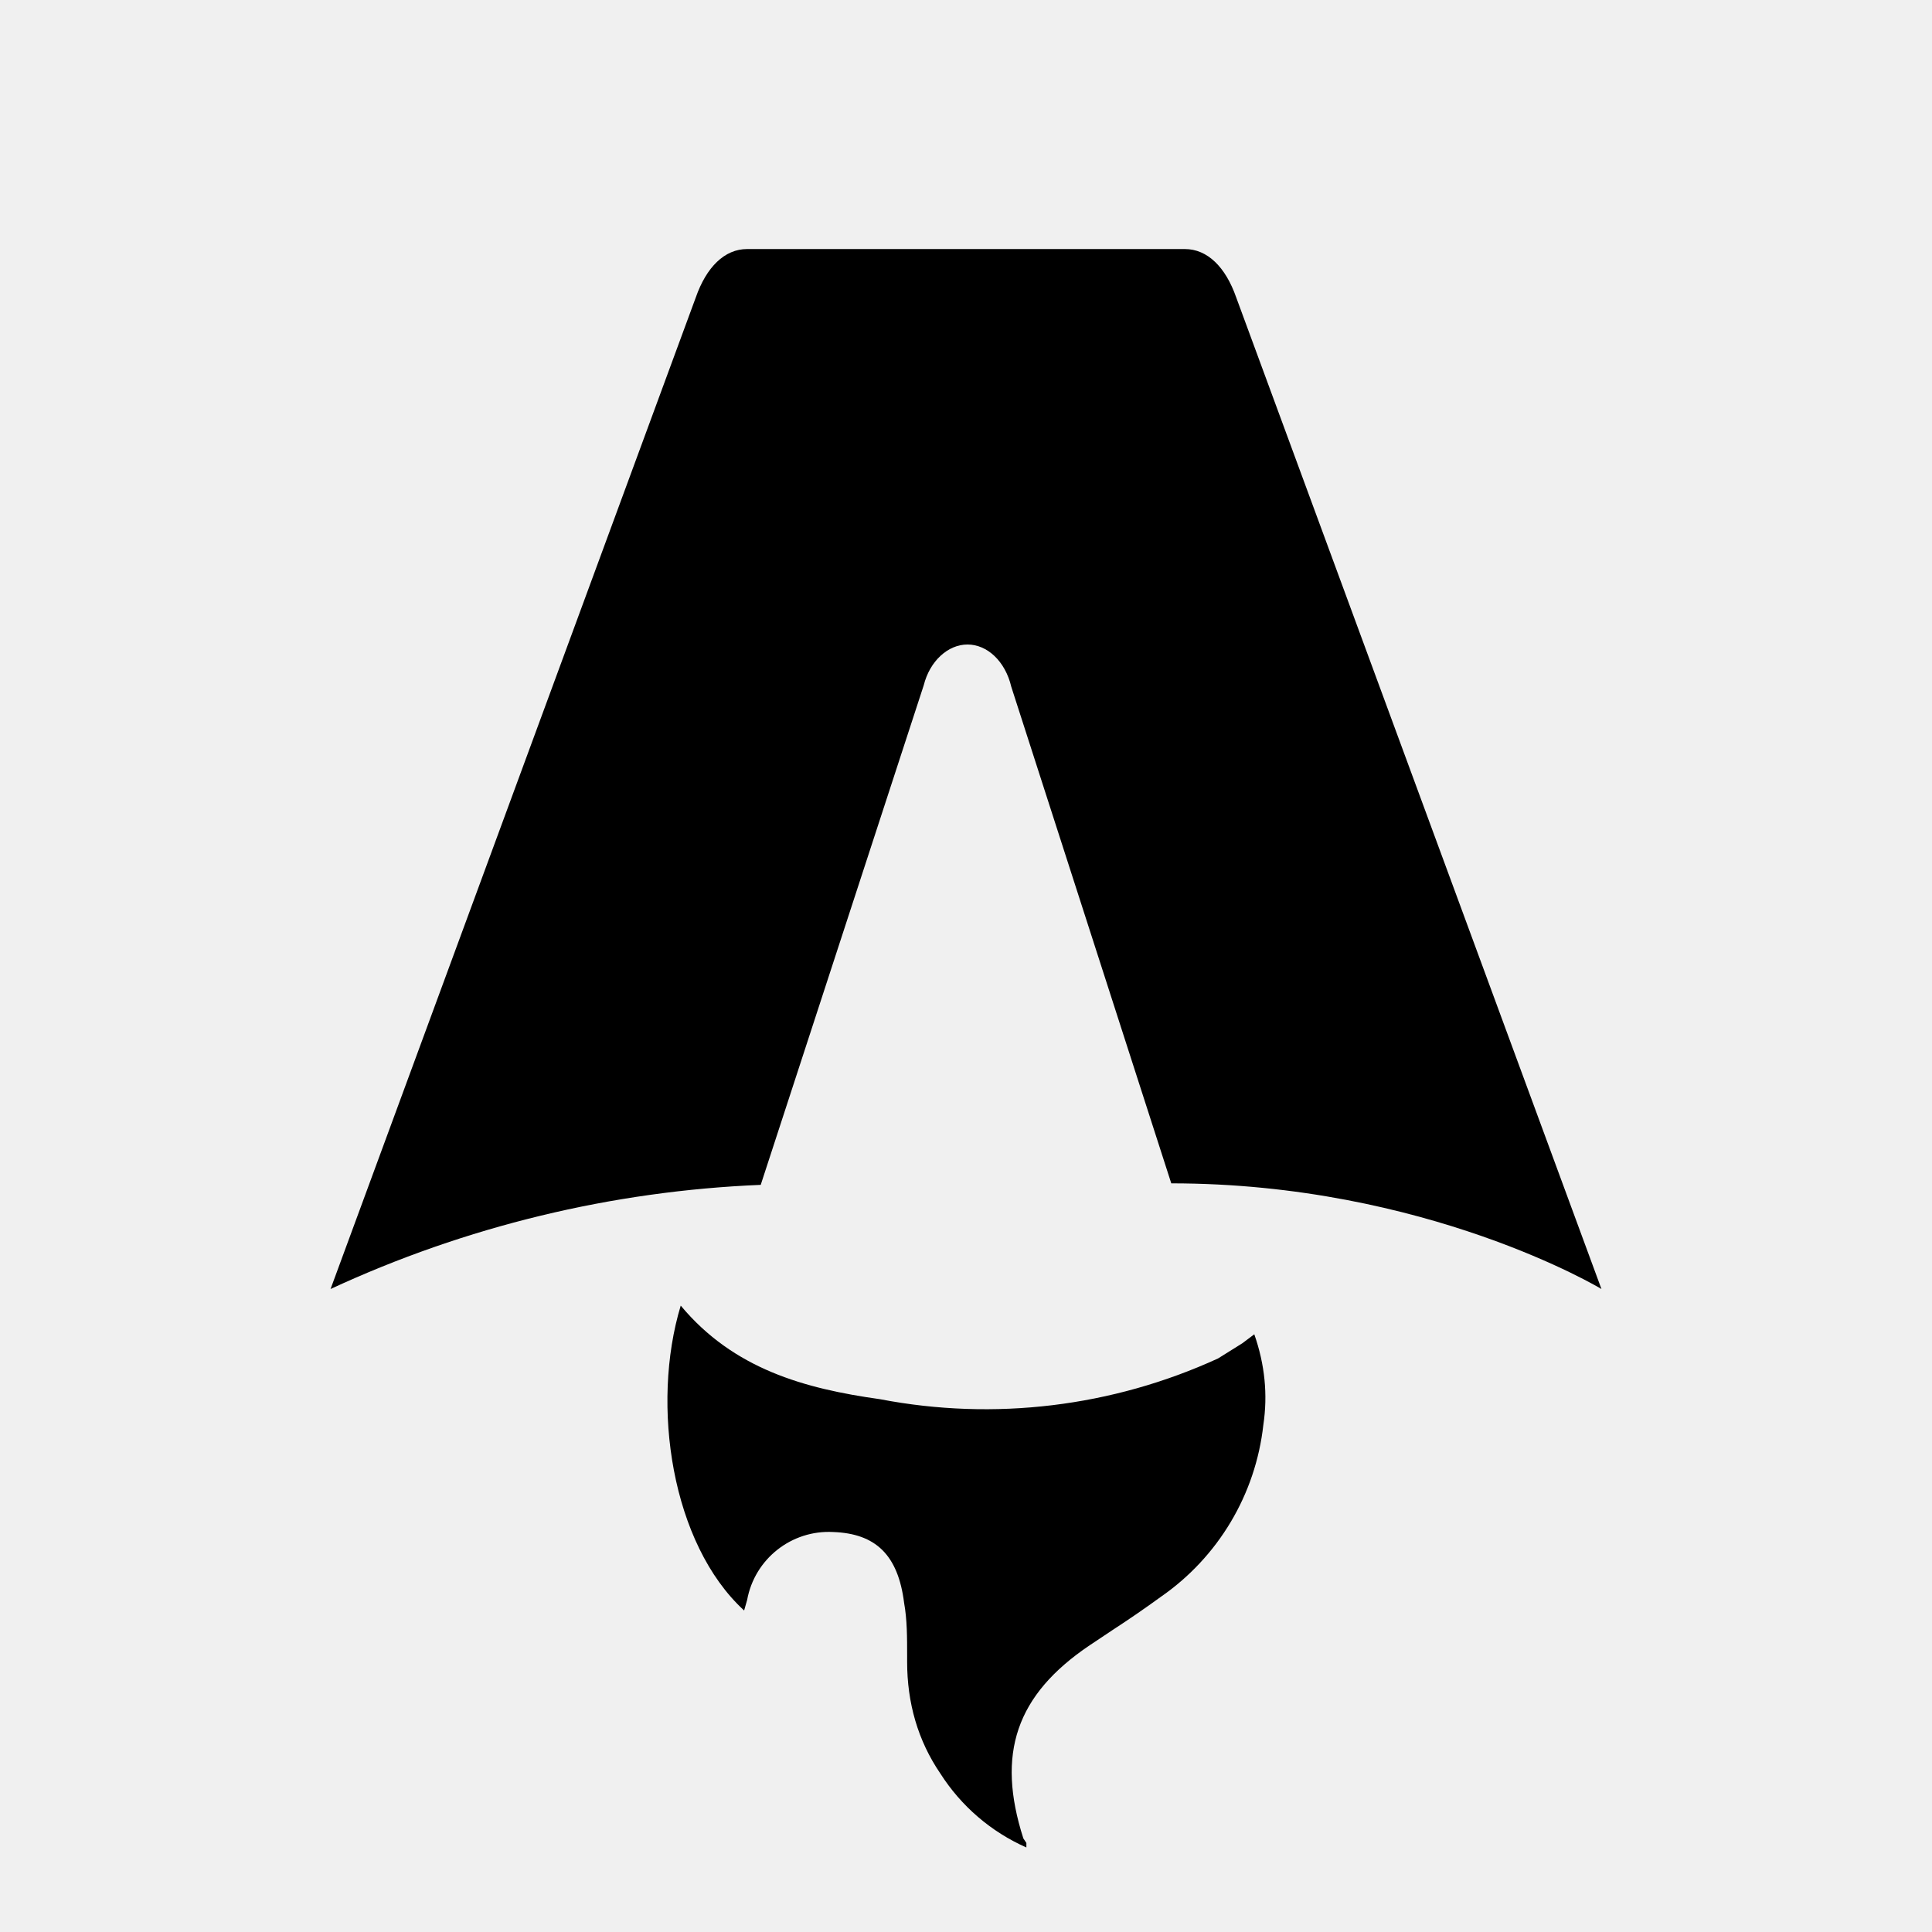
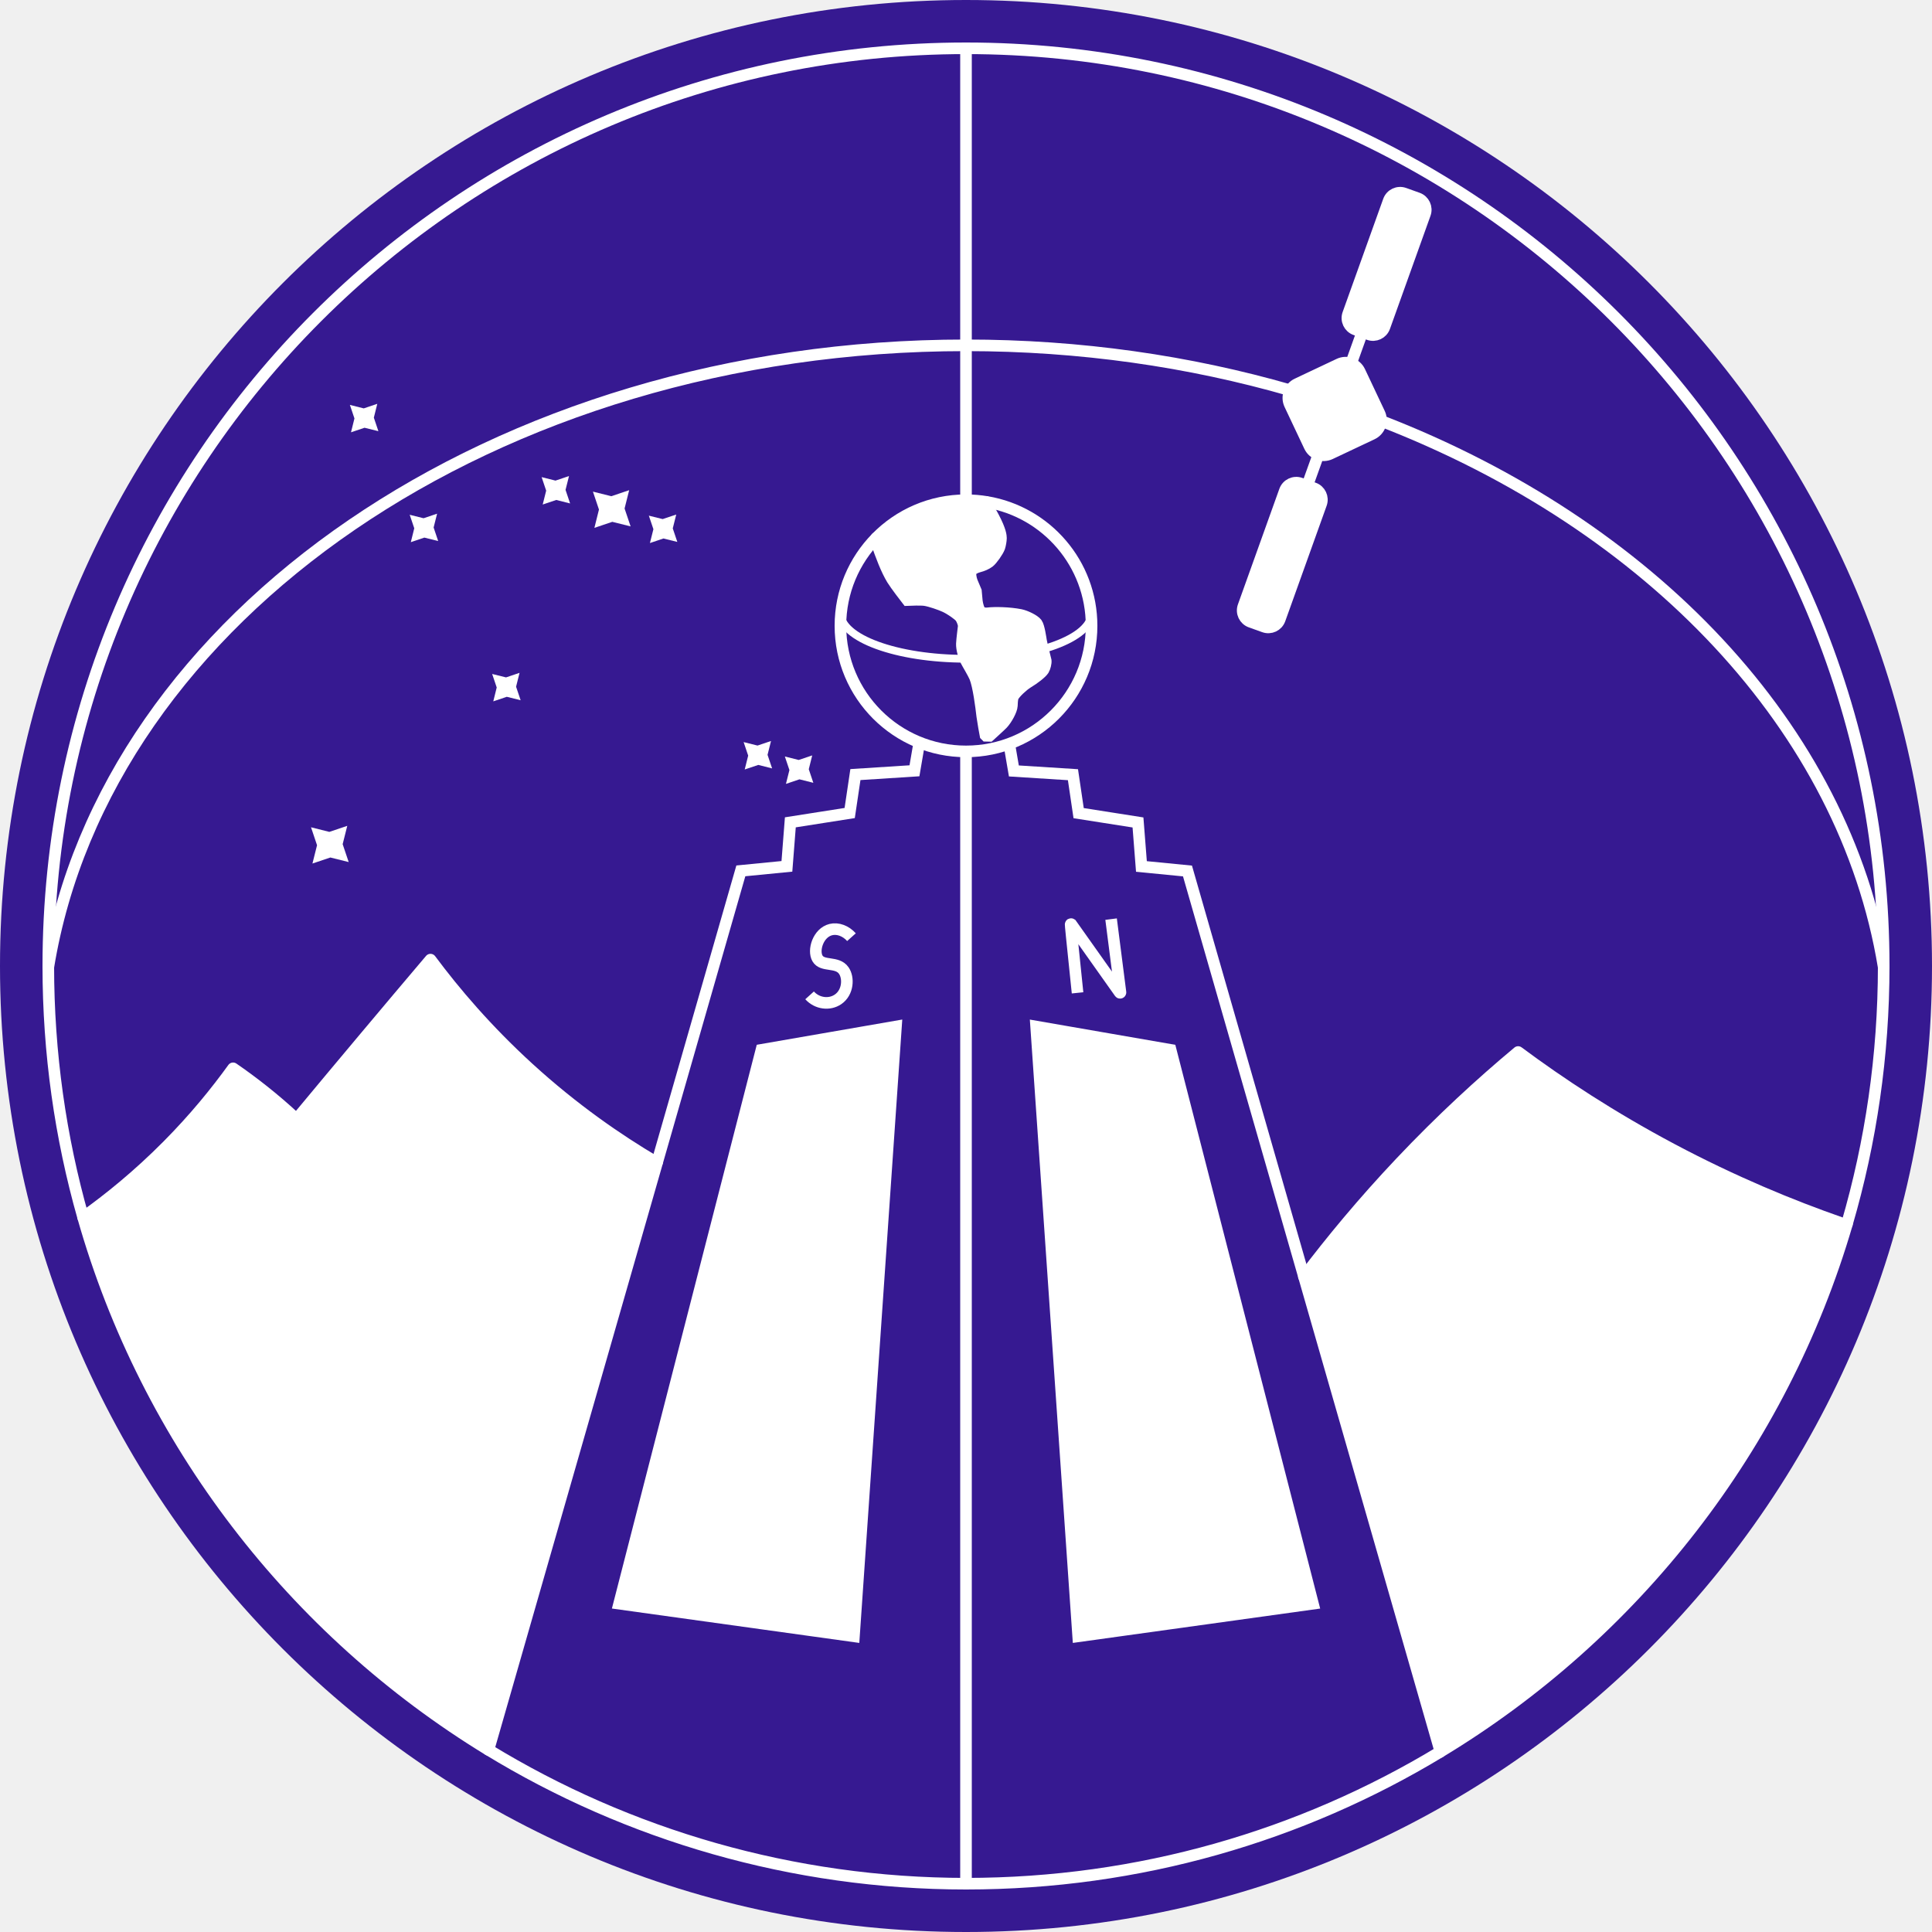
- <svg xmlns="http://www.w3.org/2000/svg" fill="none" viewBox="0 0 128 128">
-   <path d="M50.4 78.5a75.1 75.1 0 0 0-28.5 6.9l24.2-65.7c.7-2 1.9-3.2 3.4-3.2h29c1.5 0 2.7 1.2 3.4 3.2l24.2 65.7s-11.6-7-28.5-7L67 45.5c-.4-1.7-1.6-2.8-2.9-2.8-1.3 0-2.5 1.1-2.9 2.7L50.4 78.5Zm-1.1 28.2Zm-4.2-20.2c-2 6.6-.6 15.8 4.2 20.2a17.5 17.5 0 0 1 .2-.7 5.5 5.5 0 0 1 5.7-4.5c2.8.1 4.3 1.5 4.7 4.7.2 1.1.2 2.3.2 3.5v.4c0 2.7.7 5.2 2.2 7.4a13 13 0 0 0 5.7 4.9v-.3l-.2-.3c-1.8-5.6-.5-9.5 4.4-12.8l1.5-1a73 73 0 0 0 3.2-2.2 16 16 0 0 0 6.8-11.4c.3-2 .1-4-.6-6l-.8.6-1.6 1a37 37 0 0 1-22.4 2.7c-5-.7-9.7-2-13.2-6.2Z" />
-   <style>
-         path { fill: #000; }
-         @media (prefers-color-scheme: dark) {
-             path { fill: #FFF; }
-         }
+ <svg xmlns="http://www.w3.org/2000/svg" viewBox="0 0 500 500">
+   <defs>
+     <style>
+       .cls-1, .cls-2, .cls-3, .cls-4, .cls-5, .cls-6 {
+         stroke: #fff;
+       }
+ 
+       .cls-1, .cls-2, .cls-3, .cls-5, .cls-6 {
+         stroke-width: 3px;
+       }
+ 
+       .cls-1, .cls-2, .cls-7, .cls-5 {
+         fill: #fff;
+       }
+ 
+       .cls-1, .cls-3, .cls-4, .cls-6 {
+         stroke-miterlimit: 10;
+       }
+ 
+       .cls-2 {
+         stroke-linejoin: round;
+       }
+ 
+       .cls-2, .cls-5, .cls-6 {
+         stroke-linecap: round;
+       }
+ 
+       .cls-3, .cls-4, .cls-6 {
+         fill: none;
+       }
+ 
+       .cls-4 {
+         stroke-width: 2px;
+       }
+ 
+       .cls-7, .cls-8 {
+         stroke-width: 0px;
+       }
+ 
+       .cls-8 {
+         fill: #361991;
+       }
+ 
+       .cls-5 {
+         stroke-miterlimit: 1.25;
+       }
    </style>
+   </defs>
+   <g id="Layer_1" data-name="Layer 1">
+     <circle class="cls-8" cx="250" cy="250" r="250" />
+   </g>
+   <g id="Layer_2" data-name="Layer 2">
+     <path class="cls-6" d="M372.64,453.43c-35.8,21.63-77.77,34.07-122.64,34.07s-87.58-12.67-123.59-34.65" />
+     <path class="cls-6" d="M21.51,315.03c-5.87-20.67-9.01-42.48-9.01-65.03C12.5,118.83,118.83,12.5,250,12.5s237.5,106.33,237.5,237.5c0,23.18-3.32,45.58-9.51,66.76" />
+     <path class="cls-6" d="M333.96,101.02c-26.13-7.53-54.42-11.65-83.96-11.65-121.97,0-222.64,70.19-237.5,160.94" />
+     <path class="cls-6" d="M487.5,250.32c-10.16-62.01-60.38-114.43-130.08-141.4" />
+     <line class="cls-6" x1="250" y1="194.68" x2="250" y2="487.5" />
+     <polyline class="cls-6" points="337.48 330.43 307.32 225.41 295.4 224.24 294.51 212.85 279.15 210.44 277.68 200.49 262.39 199.52 261.26 192.92" />
+     <polyline class="cls-6" points="170.1 300.7 191.73 225.38 203.65 224.21 204.54 212.82 219.9 210.41 221.38 200.46 236.66 199.48 237.79 192.89" />
+     <path class="cls-6" d="M255.47,129.92c15.35,2.6,27.03,15.96,27.03,32.04,0,17.95-14.55,32.5-32.5,32.5s-32.5-14.55-32.5-32.5c0-8.86,3.54-16.89,9.29-22.75" />
+     <path class="cls-4" d="M282.5,158.6c0,6.57-14.55,11.89-32.5,11.89s-32.5-5.32-32.5-11.89" />
+     <path class="cls-5" d="M226.79,139.21c5.9-6.02,14.12-9.75,23.21-9.75,1.86,0,3.69.16,5.47.46l-.2.74c.82,1.28,1.43,2.38,1.86,3.2,1.86,3.54,1.91,4.86,1.92,5.43,0,.57-.21,1.78-.4,2.33-.4,1.1-1.92,3.23-2.67,3.81-.74.55-1.64.94-2.78,1.24-.93.26-1.71.73-1.95,1.24-.21.52-.06,1.69.3,2.65.07.18.77,1.79,1.02,2.41.07.67.22,2.46.24,2.61.13,1.02.49,2.19.84,2.61.37.4,1.18.62,1.9.54,1.9-.24,5.7-.15,8.53.41,1.38.28,3.57,1.35,4.22,2.19.59.8.99,3.76,1.12,4.51.25,1.39,1.18,4.89,1.21,5.08.09.64-.21,1.82-.58,2.44-.49.77-2.3,2.21-4.17,3.33-1.21.76-3.22,2.61-3.7,3.61-.27.57-.29,1.95-.31,2.35-.06,1.14-1.34,3.49-2.41,4.63-.57.6-3.07,2.86-3.84,3.56l-.58-.58c-.17-.9-.58-3.11-.83-4.89-.29-2.51-.95-7.79-1.88-10.09-.44-1.07-2.01-3.65-2.35-4.34-.55-1.12-1.09-3.05-1.05-4.32.04-1.13.47-4.35.48-4.59,0-.6-.41-1.68-.82-2.26-.52-.69-2.51-2.08-3.97-2.77-1.22-.57-3.84-1.48-5.22-1.69-1.11-.16-3.69-.06-4.58-.02-.25-.32-3.05-3.95-3.91-5.36-1.53-2.55-2.77-5.85-4.13-9.73" />
+     <rect class="cls-1" x="335.44" y="95.83" width="20" height="20" rx="4.01" ry="4.01" transform="translate(397.23 463.39) rotate(-115.28)" />
+     <line class="cls-3" x1="349.65" y1="94.08" x2="352.57" y2="85.93" />
+     <line class="cls-3" x1="341.23" y1="117.58" x2="338.3" y2="125.73" />
+     <rect class="cls-1" x="340.16" y="63.31" width="37.42" height="10" rx="3.15" ry="3.15" transform="translate(173.45 383.07) rotate(-70.28)" />
+     <rect class="cls-1" x="312.83" y="138.66" width="38.08" height="10" rx="3.15" ry="3.15" transform="translate(84.64 407.58) rotate(-70.28)" />
+     <path class="cls-2" d="M97.07,313.28c-4.92-7.16-11.61-15.52-20.55-23.82-5.62-5.22-11.14-9.5-16.2-12.98-4.41,6.11-9.96,12.95-16.88,19.93-7.7,7.77-15.26,13.88-21.92,18.62h-.01c16.49,58.07,54.52,107.07,104.9,137.83h0s43.69-152.15,43.69-152.15h-.43c-9.64-5.69-21.14-13.57-32.93-24.34-10.76-9.83-19.06-19.59-25.33-28.02-5.59,6.6-11.19,13.23-16.79,19.91-6.33,7.53-12.6,15.05-18.83,22.55" />
+     <path class="cls-2" d="M476.55,316.55c-13.04-4.54-27.97-10.7-43.88-19.15-15.61-8.29-28.86-17.02-39.78-25.14-9.6,8.01-19.92,17.48-30.43,28.6-9.68,10.24-17.96,20.24-25.01,29.57h.03s35.17,122.46,35.17,122.46v.53c50.35-30.42,88.49-79,105.35-136.67" />
+     <polygon class="cls-1" points="197.06 271.7 160.23 415.03 221 423.48 231.88 265.66 197.06 271.7" />
+     <polygon class="cls-1" points="302.96 271.71 339.79 415.04 279.03 423.48 268.15 265.67 302.96 271.71" />
+     <path class="cls-3" d="M220.36,242.54c-1.45-1.62-3.51-2.42-5.35-1.96-3.3.83-4.65,5.38-3.45,7.45,1.29,2.24,5.09.68,6.81,3.15,1.3,1.86,1.15,5.63-1.47,7.44-2.21,1.53-5.42,1.15-7.38-1.02" />
+     <path class="cls-3" d="M287.55,237.87l2.43,18.96c.01.1-.12.15-.18.07l-12.55-17.72s-.08-.05-.11-.03c0,0-.04.02-.06.1-.02.07.19,2.38,1.79,17.7" />
+     <line class="cls-3" x1="250" y1="129.46" x2="250" y2="12.5" />
+     <polygon class="cls-7" points="85.23 215.29 89.87 213.73 88.68 218.47 90.24 223.1 85.5 221.92 80.86 223.48 82.05 218.74 80.49 214.1 85.23 215.29" />
+     <polygon class="cls-7" points="130.96 175.31 134.46 174.13 133.56 177.72 134.74 181.22 131.16 180.33 127.66 181.51 128.55 177.92 127.37 174.42 130.96 175.31" />
+     <polygon class="cls-7" points="109.62 134.12 113.12 132.94 112.22 136.52 113.4 140.02 109.82 139.13 106.32 140.31 107.21 136.72 106.03 133.22 109.62 134.12" />
+     <polygon class="cls-7" points="94.14 105.69 97.64 104.51 96.75 108.09 97.93 111.59 94.34 110.7 90.84 111.88 91.73 108.29 90.55 104.79 94.14 105.69" />
+     <polygon class="cls-7" points="196.04 192.95 199.54 191.77 198.64 195.35 199.82 198.86 196.24 197.96 192.73 199.14 193.63 195.55 192.45 192.05 196.04 192.95" />
+     <polygon class="cls-7" points="206.7 196.68 210.2 195.5 209.31 199.08 210.49 202.59 206.9 201.69 203.4 202.87 204.3 199.29 203.12 195.78 206.7 196.68" />
+     <polygon class="cls-7" points="158.2 128.42 162.83 126.86 161.64 131.6 163.2 136.23 158.46 135.05 153.83 136.61 155.01 131.87 153.45 127.23 158.2 128.42" />
+     <polygon class="cls-7" points="171.5 134.34 175.01 133.16 174.11 136.75 175.29 140.25 171.7 139.36 168.2 140.54 169.1 136.95 167.92 133.45 171.5 134.34" />
+     <polygon class="cls-7" points="143.76 124.38 147.26 123.2 146.36 126.78 147.54 130.29 143.96 129.39 140.45 130.57 141.35 126.98 140.17 123.48 143.76 124.38" />
+   </g>
</svg>
